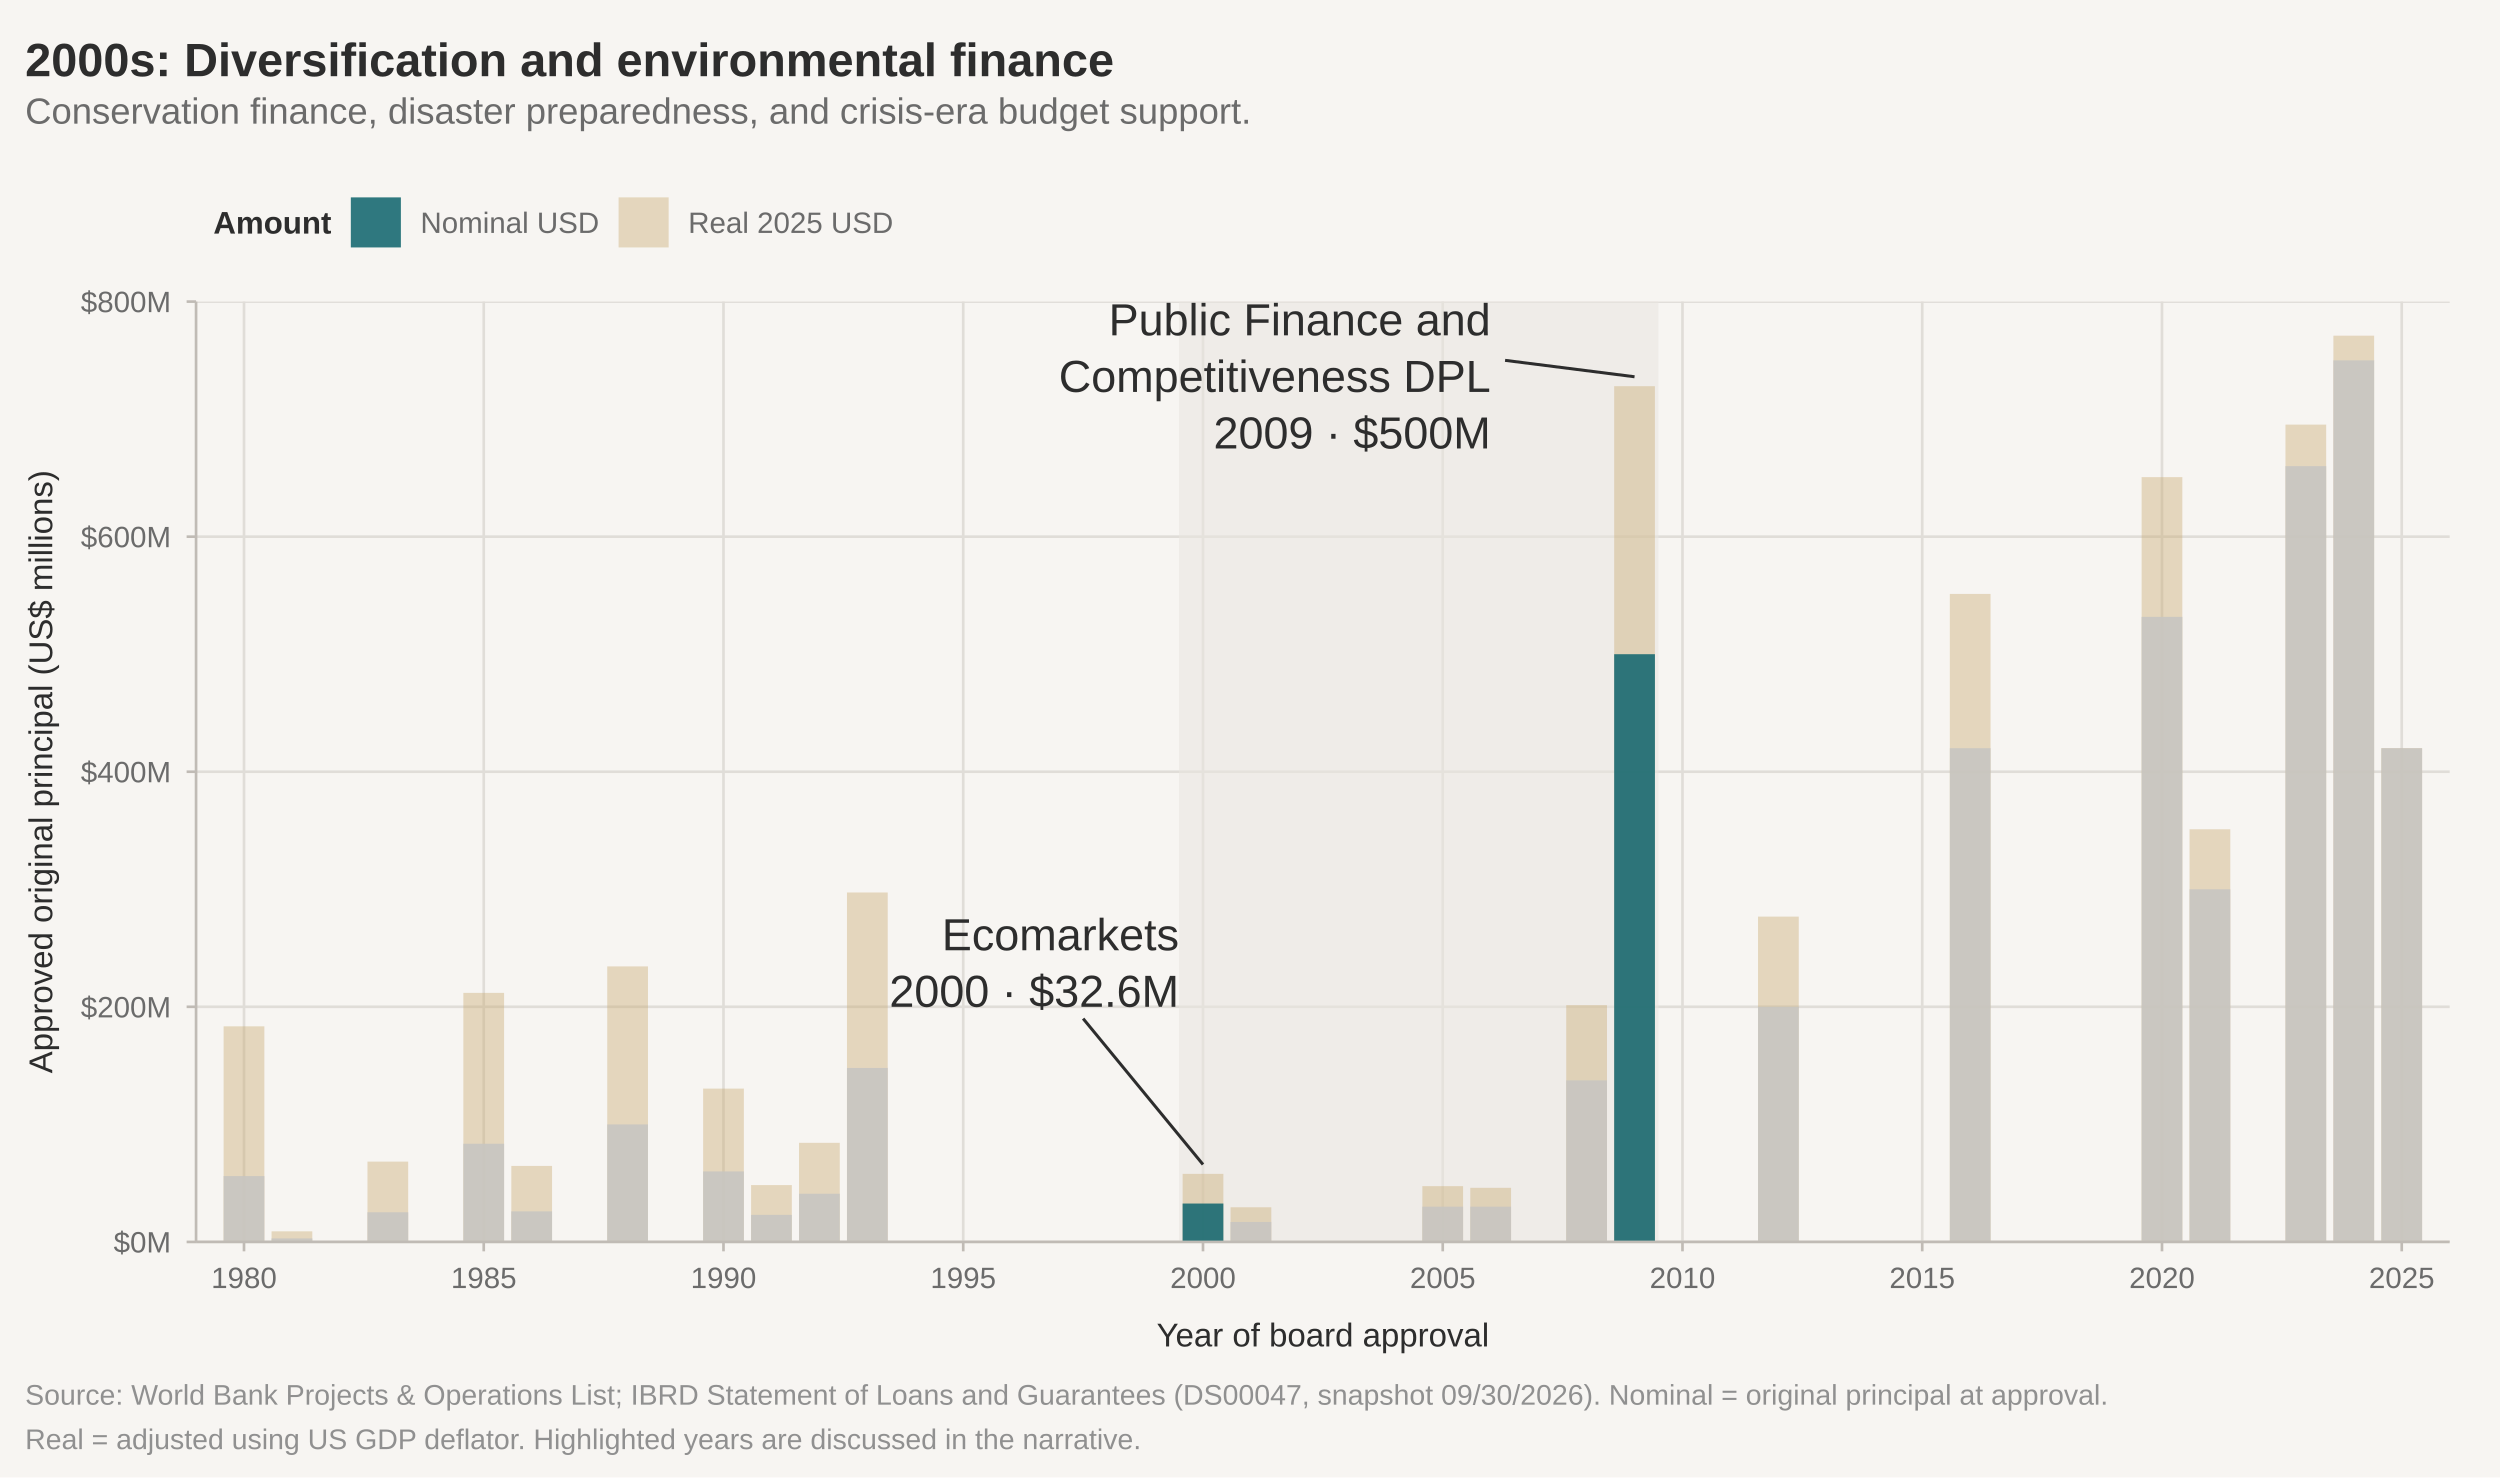
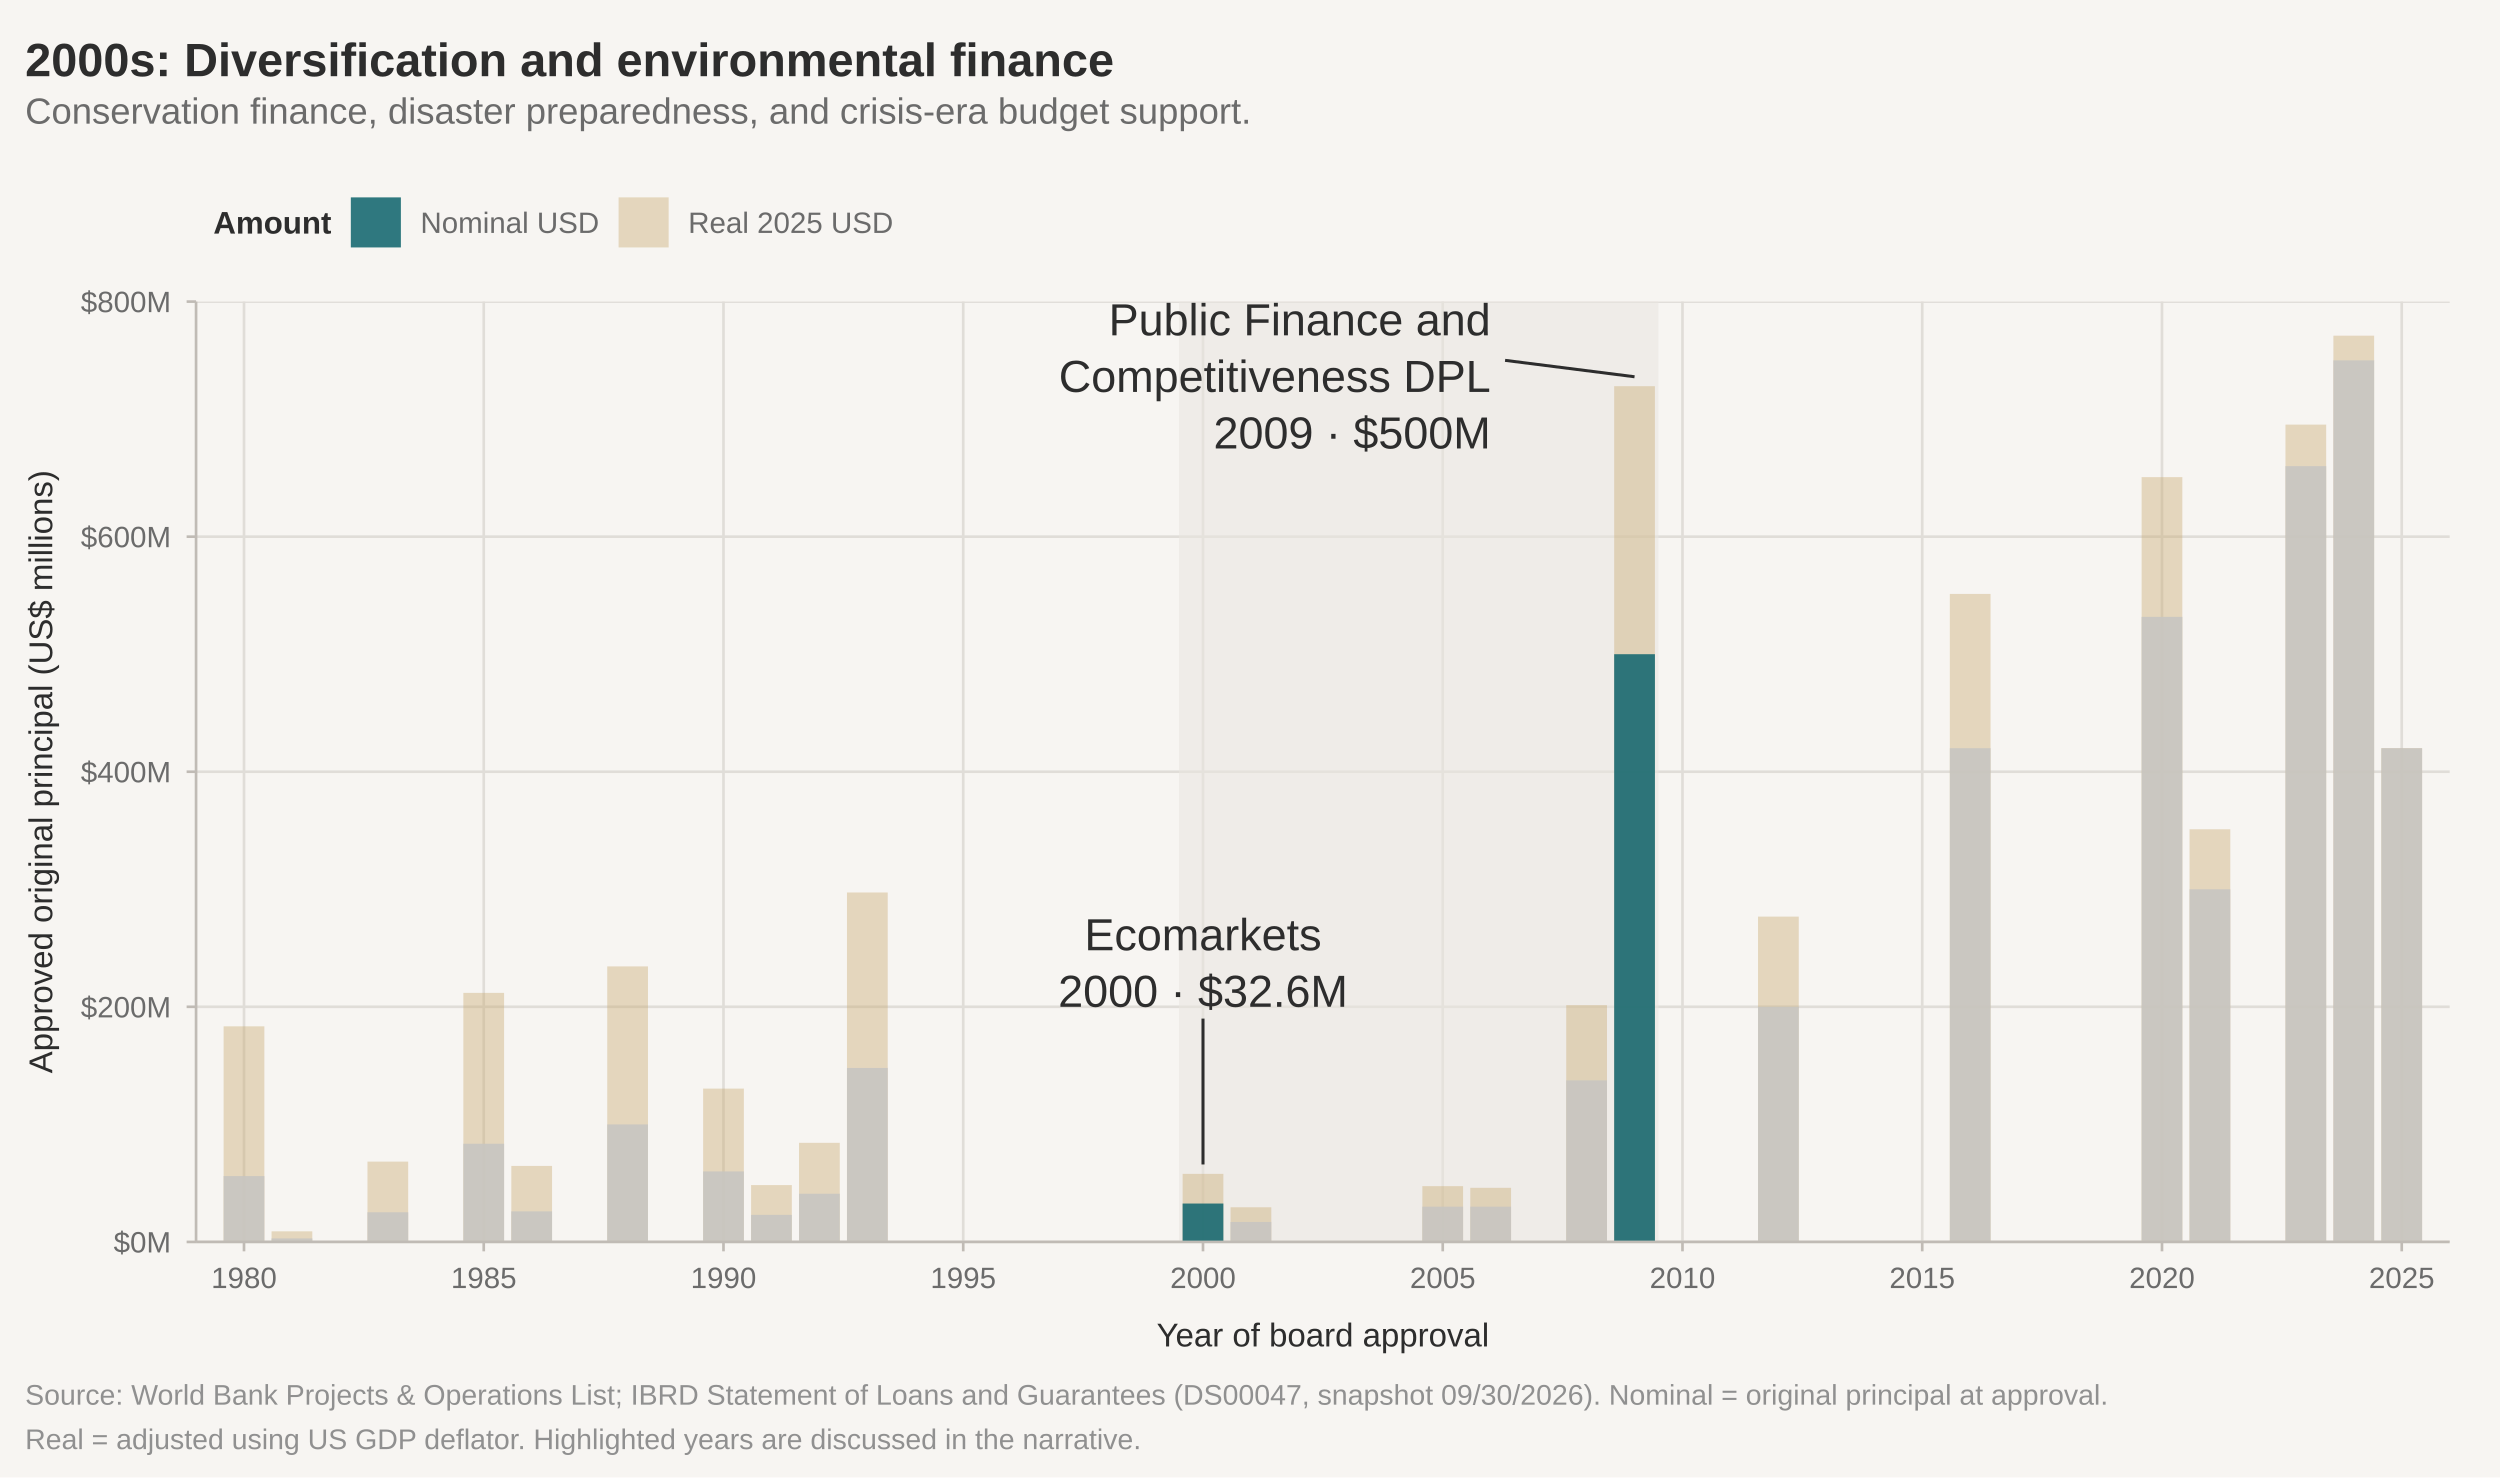
<svg xmlns="http://www.w3.org/2000/svg" class="svglite" width="792.00pt" height="468.00pt" viewBox="0 0 792.00 468.00">
  <defs>
    <style type="text/css">
    .svglite line, .svglite polyline, .svglite polygon, .svglite path, .svglite rect, .svglite circle {
      fill: none;
      stroke: #000000;
      stroke-linecap: round;
      stroke-linejoin: round;
      stroke-miterlimit: 10.00;
    }
    .svglite text {
      white-space: pre;
    }
  </style>
  </defs>
  <rect width="100%" height="100%" style="stroke: none; fill: #F7F5F2;" />
  <defs>
    <clipPath id="cpMC4wMHw3OTIuMDB8MC4wMHw0NjguMDA=">
      <rect x="0.00" y="0.00" width="792.00" height="468.00" />
    </clipPath>
  </defs>
  <g clip-path="url(#cpMC4wMHw3OTIuMDB8MC4wMHw0NjguMDA=)">
    <rect x="0" y="-0" width="792.00" height="468.00" style="stroke-width: 1.07; stroke: none; fill: #F7F5F2;" />
  </g>
  <defs>
    <clipPath id="cpNjIuMTF8Nzc2LjA2fDk1LjU0fDM5My40NA==">
      <rect x="62.11" y="95.54" width="713.95" height="297.90" />
    </clipPath>
  </defs>
  <g clip-path="url(#cpNjIuMTF8Nzc2LjA2fDk1LjU0fDM5My40NA==)">
    <rect x="62.11" y="95.54" width="713.95" height="297.90" style="stroke-width: 1.07; stroke: none; fill: #F7F5F2;" />
    <polyline points="62.11,393.44 776.06,393.44 " style="stroke-width: 0.85; stroke: #E0DDD8; stroke-linecap: butt;" />
    <polyline points="62.11,318.96 776.06,318.96 " style="stroke-width: 0.85; stroke: #E0DDD8; stroke-linecap: butt;" />
    <polyline points="62.11,244.49 776.06,244.49 " style="stroke-width: 0.85; stroke: #E0DDD8; stroke-linecap: butt;" />
    <polyline points="62.11,170.01 776.06,170.01 " style="stroke-width: 0.85; stroke: #E0DDD8; stroke-linecap: butt;" />
    <polyline points="62.11,95.54 776.06,95.54 " style="stroke-width: 0.85; stroke: #E0DDD8; stroke-linecap: butt;" />
    <polyline points="77.30,393.44 77.30,95.54 " style="stroke-width: 0.85; stroke: #E0DDD8; stroke-linecap: butt;" />
    <polyline points="153.25,393.44 153.25,95.54 " style="stroke-width: 0.85; stroke: #E0DDD8; stroke-linecap: butt;" />
    <polyline points="229.20,393.44 229.20,95.54 " style="stroke-width: 0.85; stroke: #E0DDD8; stroke-linecap: butt;" />
    <polyline points="305.15,393.44 305.15,95.54 " style="stroke-width: 0.85; stroke: #E0DDD8; stroke-linecap: butt;" />
    <polyline points="381.11,393.44 381.11,95.54 " style="stroke-width: 0.85; stroke: #E0DDD8; stroke-linecap: butt;" />
    <polyline points="457.06,393.44 457.06,95.54 " style="stroke-width: 0.85; stroke: #E0DDD8; stroke-linecap: butt;" />
    <polyline points="533.01,393.44 533.01,95.54 " style="stroke-width: 0.85; stroke: #E0DDD8; stroke-linecap: butt;" />
    <polyline points="608.96,393.44 608.96,95.54 " style="stroke-width: 0.85; stroke: #E0DDD8; stroke-linecap: butt;" />
    <polyline points="684.92,393.44 684.92,95.54 " style="stroke-width: 0.85; stroke: #E0DDD8; stroke-linecap: butt;" />
    <polyline points="760.87,393.44 760.87,95.54 " style="stroke-width: 0.85; stroke: #E0DDD8; stroke-linecap: butt;" />
    <rect x="373.51" y="95.54" width="151.90" height="297.90" style="stroke-width: 1.07; stroke: none; stroke-linecap: butt; stroke-linejoin: miter; fill: #E8E5E0; fill-opacity: 0.55;" />
    <rect x="70.84" y="325.14" width="12.91" height="68.29" style="stroke-width: 1.07; stroke: none; stroke-linecap: butt; stroke-linejoin: miter; fill: #C9A96E; fill-opacity: 0.40;" />
    <rect x="86.03" y="390.09" width="12.91" height="3.34" style="stroke-width: 1.07; stroke: none; stroke-linecap: butt; stroke-linejoin: miter; fill: #C9A96E; fill-opacity: 0.40;" />
    <rect x="101.22" y="393.44" width="12.91" height="0.00" style="stroke-width: 1.07; stroke: none; stroke-linecap: butt; stroke-linejoin: miter; fill: #C9A96E; fill-opacity: 0.40;" />
    <rect x="116.41" y="367.99" width="12.91" height="25.45" style="stroke-width: 1.07; stroke: none; stroke-linecap: butt; stroke-linejoin: miter; fill: #C9A96E; fill-opacity: 0.40;" />
    <rect x="131.60" y="393.44" width="12.91" height="0.00" style="stroke-width: 1.07; stroke: none; stroke-linecap: butt; stroke-linejoin: miter; fill: #C9A96E; fill-opacity: 0.40;" />
    <rect x="146.79" y="314.55" width="12.91" height="78.88" style="stroke-width: 1.07; stroke: none; stroke-linecap: butt; stroke-linejoin: miter; fill: #C9A96E; fill-opacity: 0.40;" />
    <rect x="161.98" y="369.36" width="12.91" height="24.08" style="stroke-width: 1.07; stroke: none; stroke-linecap: butt; stroke-linejoin: miter; fill: #C9A96E; fill-opacity: 0.40;" />
    <rect x="177.17" y="393.44" width="12.91" height="0.00" style="stroke-width: 1.07; stroke: none; stroke-linecap: butt; stroke-linejoin: miter; fill: #C9A96E; fill-opacity: 0.40;" />
    <rect x="192.37" y="306.15" width="12.91" height="87.29" style="stroke-width: 1.07; stroke: none; stroke-linecap: butt; stroke-linejoin: miter; fill: #C9A96E; fill-opacity: 0.40;" />
    <rect x="207.56" y="393.44" width="12.91" height="0.00" style="stroke-width: 1.07; stroke: none; stroke-linecap: butt; stroke-linejoin: miter; fill: #C9A96E; fill-opacity: 0.40;" />
    <rect x="222.75" y="344.86" width="12.91" height="48.58" style="stroke-width: 1.07; stroke: none; stroke-linecap: butt; stroke-linejoin: miter; fill: #C9A96E; fill-opacity: 0.40;" />
    <rect x="237.94" y="375.42" width="12.91" height="18.01" style="stroke-width: 1.07; stroke: none; stroke-linecap: butt; stroke-linejoin: miter; fill: #C9A96E; fill-opacity: 0.40;" />
    <rect x="253.13" y="362.04" width="12.91" height="31.39" style="stroke-width: 1.07; stroke: none; stroke-linecap: butt; stroke-linejoin: miter; fill: #C9A96E; fill-opacity: 0.40;" />
    <rect x="268.32" y="282.74" width="12.91" height="110.70" style="stroke-width: 1.07; stroke: none; stroke-linecap: butt; stroke-linejoin: miter; fill: #C9A96E; fill-opacity: 0.40;" />
    <rect x="283.51" y="393.44" width="12.91" height="0.00" style="stroke-width: 1.07; stroke: none; stroke-linecap: butt; stroke-linejoin: miter; fill: #C9A96E; fill-opacity: 0.40;" />
    <rect x="298.70" y="393.44" width="12.91" height="0.00" style="stroke-width: 1.07; stroke: none; stroke-linecap: butt; stroke-linejoin: miter; fill: #C9A96E; fill-opacity: 0.40;" />
    <rect x="313.89" y="393.44" width="12.91" height="0.00" style="stroke-width: 1.07; stroke: none; stroke-linecap: butt; stroke-linejoin: miter; fill: #C9A96E; fill-opacity: 0.40;" />
    <rect x="329.08" y="393.44" width="12.91" height="0.00" style="stroke-width: 1.07; stroke: none; stroke-linecap: butt; stroke-linejoin: miter; fill: #C9A96E; fill-opacity: 0.40;" />
    <rect x="344.27" y="393.44" width="12.91" height="0.00" style="stroke-width: 1.07; stroke: none; stroke-linecap: butt; stroke-linejoin: miter; fill: #C9A96E; fill-opacity: 0.40;" />
    <rect x="359.46" y="393.44" width="12.91" height="0.00" style="stroke-width: 1.07; stroke: none; stroke-linecap: butt; stroke-linejoin: miter; fill: #C9A96E; fill-opacity: 0.40;" />
    <rect x="374.65" y="371.89" width="12.91" height="21.54" style="stroke-width: 1.07; stroke: none; stroke-linecap: butt; stroke-linejoin: miter; fill: #C9A96E; fill-opacity: 0.40;" />
    <rect x="389.84" y="382.46" width="12.91" height="10.98" style="stroke-width: 1.07; stroke: none; stroke-linecap: butt; stroke-linejoin: miter; fill: #C9A96E; fill-opacity: 0.40;" />
    <rect x="405.03" y="393.44" width="12.91" height="0.00" style="stroke-width: 1.07; stroke: none; stroke-linecap: butt; stroke-linejoin: miter; fill: #C9A96E; fill-opacity: 0.40;" />
    <rect x="420.22" y="393.44" width="12.91" height="0.00" style="stroke-width: 1.07; stroke: none; stroke-linecap: butt; stroke-linejoin: miter; fill: #C9A96E; fill-opacity: 0.40;" />
    <rect x="435.41" y="393.44" width="12.91" height="0.00" style="stroke-width: 1.07; stroke: none; stroke-linecap: butt; stroke-linejoin: miter; fill: #C9A96E; fill-opacity: 0.40;" />
    <rect x="450.60" y="375.77" width="12.91" height="17.66" style="stroke-width: 1.07; stroke: none; stroke-linecap: butt; stroke-linejoin: miter; fill: #C9A96E; fill-opacity: 0.40;" />
    <rect x="465.79" y="376.30" width="12.91" height="17.13" style="stroke-width: 1.07; stroke: none; stroke-linecap: butt; stroke-linejoin: miter; fill: #C9A96E; fill-opacity: 0.40;" />
    <rect x="480.98" y="393.44" width="12.91" height="0.00" style="stroke-width: 1.07; stroke: none; stroke-linecap: butt; stroke-linejoin: miter; fill: #C9A96E; fill-opacity: 0.40;" />
    <rect x="496.18" y="318.42" width="12.91" height="75.01" style="stroke-width: 1.07; stroke: none; stroke-linecap: butt; stroke-linejoin: miter; fill: #C9A96E; fill-opacity: 0.40;" />
    <rect x="511.37" y="122.34" width="12.91" height="271.10" style="stroke-width: 1.07; stroke: none; stroke-linecap: butt; stroke-linejoin: miter; fill: #C9A96E; fill-opacity: 0.40;" />
    <rect x="526.56" y="393.44" width="12.91" height="0.00" style="stroke-width: 1.07; stroke: none; stroke-linecap: butt; stroke-linejoin: miter; fill: #C9A96E; fill-opacity: 0.40;" />
    <rect x="541.75" y="393.44" width="12.91" height="0.00" style="stroke-width: 1.07; stroke: none; stroke-linecap: butt; stroke-linejoin: miter; fill: #C9A96E; fill-opacity: 0.40;" />
    <rect x="556.94" y="290.38" width="12.91" height="103.05" style="stroke-width: 1.07; stroke: none; stroke-linecap: butt; stroke-linejoin: miter; fill: #C9A96E; fill-opacity: 0.40;" />
    <rect x="572.13" y="393.44" width="12.91" height="0.00" style="stroke-width: 1.07; stroke: none; stroke-linecap: butt; stroke-linejoin: miter; fill: #C9A96E; fill-opacity: 0.40;" />
    <rect x="587.32" y="393.44" width="12.91" height="0.00" style="stroke-width: 1.07; stroke: none; stroke-linecap: butt; stroke-linejoin: miter; fill: #C9A96E; fill-opacity: 0.40;" />
    <rect x="602.51" y="393.44" width="12.91" height="0.00" style="stroke-width: 1.07; stroke: none; stroke-linecap: butt; stroke-linejoin: miter; fill: #C9A96E; fill-opacity: 0.40;" />
    <rect x="617.70" y="188.16" width="12.91" height="205.27" style="stroke-width: 1.07; stroke: none; stroke-linecap: butt; stroke-linejoin: miter; fill: #C9A96E; fill-opacity: 0.40;" />
    <rect x="632.89" y="393.44" width="12.91" height="0.00" style="stroke-width: 1.07; stroke: none; stroke-linecap: butt; stroke-linejoin: miter; fill: #C9A96E; fill-opacity: 0.40;" />
    <rect x="648.08" y="393.44" width="12.91" height="0.00" style="stroke-width: 1.07; stroke: none; stroke-linecap: butt; stroke-linejoin: miter; fill: #C9A96E; fill-opacity: 0.40;" />
    <rect x="663.27" y="393.44" width="12.91" height="0.00" style="stroke-width: 1.07; stroke: none; stroke-linecap: butt; stroke-linejoin: miter; fill: #C9A96E; fill-opacity: 0.40;" />
    <rect x="678.46" y="151.15" width="12.91" height="242.28" style="stroke-width: 1.07; stroke: none; stroke-linecap: butt; stroke-linejoin: miter; fill: #C9A96E; fill-opacity: 0.40;" />
    <rect x="693.65" y="262.71" width="12.91" height="130.73" style="stroke-width: 1.07; stroke: none; stroke-linecap: butt; stroke-linejoin: miter; fill: #C9A96E; fill-opacity: 0.40;" />
    <rect x="708.84" y="393.44" width="12.91" height="0.00" style="stroke-width: 1.07; stroke: none; stroke-linecap: butt; stroke-linejoin: miter; fill: #C9A96E; fill-opacity: 0.40;" />
    <rect x="724.03" y="134.51" width="12.91" height="258.92" style="stroke-width: 1.07; stroke: none; stroke-linecap: butt; stroke-linejoin: miter; fill: #C9A96E; fill-opacity: 0.40;" />
    <rect x="739.22" y="106.33" width="12.91" height="287.10" style="stroke-width: 1.07; stroke: none; stroke-linecap: butt; stroke-linejoin: miter; fill: #C9A96E; fill-opacity: 0.40;" />
    <rect x="754.41" y="237.04" width="12.91" height="156.40" style="stroke-width: 1.07; stroke: none; stroke-linecap: butt; stroke-linejoin: miter; fill: #C9A96E; fill-opacity: 0.40;" />
    <rect x="70.84" y="372.58" width="12.91" height="20.85" style="stroke-width: 1.07; stroke: none; stroke-linecap: butt; stroke-linejoin: miter; fill: #C8C6C1; fill-opacity: 0.90;" />
    <rect x="86.03" y="392.32" width="12.91" height="1.12" style="stroke-width: 1.07; stroke: none; stroke-linecap: butt; stroke-linejoin: miter; fill: #C8C6C1; fill-opacity: 0.90;" />
    <rect x="101.22" y="393.44" width="12.91" height="0.00" style="stroke-width: 1.07; stroke: none; stroke-linecap: butt; stroke-linejoin: miter; fill: #C8C6C1; fill-opacity: 0.90;" />
    <rect x="116.41" y="384.05" width="12.91" height="9.38" style="stroke-width: 1.07; stroke: none; stroke-linecap: butt; stroke-linejoin: miter; fill: #C8C6C1; fill-opacity: 0.90;" />
    <rect x="131.60" y="393.44" width="12.91" height="0.00" style="stroke-width: 1.07; stroke: none; stroke-linecap: butt; stroke-linejoin: miter; fill: #C8C6C1; fill-opacity: 0.90;" />
    <rect x="146.79" y="362.34" width="12.91" height="31.09" style="stroke-width: 1.07; stroke: none; stroke-linecap: butt; stroke-linejoin: miter; fill: #C8C6C1; fill-opacity: 0.90;" />
    <rect x="161.98" y="383.76" width="12.91" height="9.68" style="stroke-width: 1.07; stroke: none; stroke-linecap: butt; stroke-linejoin: miter; fill: #C8C6C1; fill-opacity: 0.90;" />
    <rect x="177.17" y="393.44" width="12.91" height="0.00" style="stroke-width: 1.07; stroke: none; stroke-linecap: butt; stroke-linejoin: miter; fill: #C8C6C1; fill-opacity: 0.90;" />
    <rect x="192.37" y="356.20" width="12.91" height="37.24" style="stroke-width: 1.07; stroke: none; stroke-linecap: butt; stroke-linejoin: miter; fill: #C8C6C1; fill-opacity: 0.90;" />
    <rect x="207.56" y="393.44" width="12.91" height="0.00" style="stroke-width: 1.07; stroke: none; stroke-linecap: butt; stroke-linejoin: miter; fill: #C8C6C1; fill-opacity: 0.90;" />
    <rect x="222.75" y="371.09" width="12.91" height="22.34" style="stroke-width: 1.07; stroke: none; stroke-linecap: butt; stroke-linejoin: miter; fill: #C8C6C1; fill-opacity: 0.90;" />
    <rect x="237.94" y="384.87" width="12.91" height="8.56" style="stroke-width: 1.07; stroke: none; stroke-linecap: butt; stroke-linejoin: miter; fill: #C8C6C1; fill-opacity: 0.90;" />
    <rect x="253.13" y="378.17" width="12.91" height="15.27" style="stroke-width: 1.07; stroke: none; stroke-linecap: butt; stroke-linejoin: miter; fill: #C8C6C1; fill-opacity: 0.90;" />
    <rect x="268.32" y="338.33" width="12.91" height="55.11" style="stroke-width: 1.07; stroke: none; stroke-linecap: butt; stroke-linejoin: miter; fill: #C8C6C1; fill-opacity: 0.90;" />
    <rect x="283.51" y="393.44" width="12.91" height="0.00" style="stroke-width: 1.07; stroke: none; stroke-linecap: butt; stroke-linejoin: miter; fill: #C8C6C1; fill-opacity: 0.90;" />
    <rect x="298.70" y="393.44" width="12.91" height="0.00" style="stroke-width: 1.07; stroke: none; stroke-linecap: butt; stroke-linejoin: miter; fill: #C8C6C1; fill-opacity: 0.90;" />
    <rect x="313.89" y="393.44" width="12.91" height="0.00" style="stroke-width: 1.07; stroke: none; stroke-linecap: butt; stroke-linejoin: miter; fill: #C8C6C1; fill-opacity: 0.90;" />
    <rect x="329.08" y="393.44" width="12.91" height="0.00" style="stroke-width: 1.07; stroke: none; stroke-linecap: butt; stroke-linejoin: miter; fill: #C8C6C1; fill-opacity: 0.90;" />
    <rect x="344.27" y="393.44" width="12.91" height="0.00" style="stroke-width: 1.07; stroke: none; stroke-linecap: butt; stroke-linejoin: miter; fill: #C8C6C1; fill-opacity: 0.90;" />
    <rect x="359.46" y="393.44" width="12.91" height="0.00" style="stroke-width: 1.07; stroke: none; stroke-linecap: butt; stroke-linejoin: miter; fill: #C8C6C1; fill-opacity: 0.90;" />
    <rect x="374.65" y="381.29" width="12.91" height="12.15" style="stroke-width: 1.07; stroke: none; stroke-linecap: butt; stroke-linejoin: miter; fill: #1A6B72; fill-opacity: 0.90;" />
    <rect x="389.84" y="387.11" width="12.91" height="6.33" style="stroke-width: 1.07; stroke: none; stroke-linecap: butt; stroke-linejoin: miter; fill: #C8C6C1; fill-opacity: 0.90;" />
    <rect x="405.03" y="393.44" width="12.91" height="0.00" style="stroke-width: 1.07; stroke: none; stroke-linecap: butt; stroke-linejoin: miter; fill: #C8C6C1; fill-opacity: 0.90;" />
    <rect x="420.22" y="393.44" width="12.91" height="0.00" style="stroke-width: 1.07; stroke: none; stroke-linecap: butt; stroke-linejoin: miter; fill: #C8C6C1; fill-opacity: 0.90;" />
    <rect x="435.41" y="393.44" width="12.91" height="0.00" style="stroke-width: 1.07; stroke: none; stroke-linecap: butt; stroke-linejoin: miter; fill: #C8C6C1; fill-opacity: 0.90;" />
    <rect x="450.60" y="382.27" width="12.91" height="11.17" style="stroke-width: 1.07; stroke: none; stroke-linecap: butt; stroke-linejoin: miter; fill: #C8C6C1; fill-opacity: 0.90;" />
    <rect x="465.79" y="382.27" width="12.91" height="11.17" style="stroke-width: 1.07; stroke: none; stroke-linecap: butt; stroke-linejoin: miter; fill: #C8C6C1; fill-opacity: 0.90;" />
    <rect x="480.98" y="393.44" width="12.91" height="0.00" style="stroke-width: 1.07; stroke: none; stroke-linecap: butt; stroke-linejoin: miter; fill: #C8C6C1; fill-opacity: 0.90;" />
    <rect x="496.18" y="342.24" width="12.91" height="51.20" style="stroke-width: 1.07; stroke: none; stroke-linecap: butt; stroke-linejoin: miter; fill: #C8C6C1; fill-opacity: 0.90;" />
    <rect x="511.37" y="207.25" width="12.91" height="186.19" style="stroke-width: 1.07; stroke: none; stroke-linecap: butt; stroke-linejoin: miter; fill: #1A6B72; fill-opacity: 0.90;" />
    <rect x="526.56" y="393.44" width="12.91" height="0.00" style="stroke-width: 1.07; stroke: none; stroke-linecap: butt; stroke-linejoin: miter; fill: #C8C6C1; fill-opacity: 0.90;" />
    <rect x="541.75" y="393.44" width="12.91" height="0.00" style="stroke-width: 1.07; stroke: none; stroke-linecap: butt; stroke-linejoin: miter; fill: #C8C6C1; fill-opacity: 0.90;" />
    <rect x="556.94" y="318.96" width="12.91" height="74.48" style="stroke-width: 1.07; stroke: none; stroke-linecap: butt; stroke-linejoin: miter; fill: #C8C6C1; fill-opacity: 0.90;" />
    <rect x="572.13" y="393.44" width="12.91" height="0.00" style="stroke-width: 1.07; stroke: none; stroke-linecap: butt; stroke-linejoin: miter; fill: #C8C6C1; fill-opacity: 0.90;" />
    <rect x="587.32" y="393.44" width="12.91" height="0.00" style="stroke-width: 1.07; stroke: none; stroke-linecap: butt; stroke-linejoin: miter; fill: #C8C6C1; fill-opacity: 0.90;" />
    <rect x="602.51" y="393.44" width="12.91" height="0.00" style="stroke-width: 1.07; stroke: none; stroke-linecap: butt; stroke-linejoin: miter; fill: #C8C6C1; fill-opacity: 0.90;" />
    <rect x="617.70" y="237.04" width="12.91" height="156.40" style="stroke-width: 1.07; stroke: none; stroke-linecap: butt; stroke-linejoin: miter; fill: #C8C6C1; fill-opacity: 0.90;" />
    <rect x="632.89" y="393.44" width="12.91" height="0.00" style="stroke-width: 1.07; stroke: none; stroke-linecap: butt; stroke-linejoin: miter; fill: #C8C6C1; fill-opacity: 0.90;" />
    <rect x="648.08" y="393.44" width="12.91" height="0.00" style="stroke-width: 1.07; stroke: none; stroke-linecap: butt; stroke-linejoin: miter; fill: #C8C6C1; fill-opacity: 0.90;" />
    <rect x="663.27" y="393.44" width="12.91" height="0.00" style="stroke-width: 1.07; stroke: none; stroke-linecap: butt; stroke-linejoin: miter; fill: #C8C6C1; fill-opacity: 0.90;" />
    <rect x="678.46" y="195.43" width="12.91" height="198.01" style="stroke-width: 1.07; stroke: none; stroke-linecap: butt; stroke-linejoin: miter; fill: #C8C6C1; fill-opacity: 0.90;" />
    <rect x="693.65" y="281.72" width="12.91" height="111.71" style="stroke-width: 1.07; stroke: none; stroke-linecap: butt; stroke-linejoin: miter; fill: #C8C6C1; fill-opacity: 0.90;" />
    <rect x="708.84" y="393.44" width="12.91" height="0.00" style="stroke-width: 1.07; stroke: none; stroke-linecap: butt; stroke-linejoin: miter; fill: #C8C6C1; fill-opacity: 0.90;" />
    <rect x="724.03" y="147.67" width="12.91" height="245.77" style="stroke-width: 1.07; stroke: none; stroke-linecap: butt; stroke-linejoin: miter; fill: #C8C6C1; fill-opacity: 0.90;" />
    <rect x="739.22" y="114.16" width="12.91" height="279.28" style="stroke-width: 1.07; stroke: none; stroke-linecap: butt; stroke-linejoin: miter; fill: #C8C6C1; fill-opacity: 0.90;" />
    <rect x="754.41" y="237.04" width="12.91" height="156.40" style="stroke-width: 1.07; stroke: none; stroke-linecap: butt; stroke-linejoin: miter; fill: #C8C6C1; fill-opacity: 0.90;" />
-     <line x1="381.11" y1="368.91" x2="343.13" y2="322.69" style="stroke-width: 0.96; stroke: #2D2D2D; stroke-linecap: butt;" />
+     <line x1="381.11" y1="368.91" x2="381.11" y2="322.69" style="stroke-width: 0.96; stroke: #2D2D2D; stroke-linecap: butt;" />
    <line x1="517.82" y1="119.36" x2="476.81" y2="114.16" style="stroke-width: 0.96; stroke: #2D2D2D; stroke-linecap: butt;" />
-     <text x="373.51" y="301.04" text-anchor="end" style="font-size: 14.23px;fill: #2D2D2D; font-family: &quot;Arial&quot;;" textLength="75.07px" lengthAdjust="spacingAndGlyphs">Ecomarkets</text>
-     <text x="373.51" y="318.96" text-anchor="end" style="font-size: 14.23px;fill: #2D2D2D; font-family: &quot;Arial&quot;;" textLength="91.68px" lengthAdjust="spacingAndGlyphs">2000 · $32.6M</text>
+     <text x="381.11" y="301.04" text-anchor="middle" style="font-size: 14.23px;fill: #2D2D2D; font-family: &quot;Arial&quot;;" textLength="75.07px" lengthAdjust="spacingAndGlyphs">Ecomarkets</text>
+     <text x="381.11" y="318.96" text-anchor="middle" style="font-size: 14.23px;fill: #2D2D2D; font-family: &quot;Arial&quot;;" textLength="91.68px" lengthAdjust="spacingAndGlyphs">2000 · $32.6M</text>
    <text x="472.25" y="106.23" text-anchor="end" style="font-size: 14.23px;fill: #2D2D2D; font-family: &quot;Arial&quot;;" textLength="124.88px" lengthAdjust="spacingAndGlyphs">Public Finance and </text>
    <text x="472.25" y="124.16" text-anchor="end" style="font-size: 14.23px;fill: #2D2D2D; font-family: &quot;Arial&quot;;" textLength="136.72px" lengthAdjust="spacingAndGlyphs">Competitiveness DPL</text>
    <text x="472.25" y="142.08" text-anchor="end" style="font-size: 14.23px;fill: #2D2D2D; font-family: &quot;Arial&quot;;" textLength="87.73px" lengthAdjust="spacingAndGlyphs">2009 · $500M</text>
  </g>
  <g clip-path="url(#cpMC4wMHw3OTIuMDB8MC4wMHw0NjguMDA=)">
    <polyline points="62.11,393.44 62.11,95.54 " style="stroke-width: 0.85; stroke: #C0BBB5; stroke-linecap: butt;" />
    <text x="54.19" y="396.78" text-anchor="end" style="font-size: 9.35px;fill: #6B6B6B; font-family: &quot;Arial&quot;;" textLength="18.18px" lengthAdjust="spacingAndGlyphs">$0M</text>
    <text x="54.19" y="322.31" text-anchor="end" style="font-size: 9.35px;fill: #6B6B6B; font-family: &quot;Arial&quot;;" textLength="28.58px" lengthAdjust="spacingAndGlyphs">$200M</text>
    <text x="54.19" y="247.83" text-anchor="end" style="font-size: 9.35px;fill: #6B6B6B; font-family: &quot;Arial&quot;;" textLength="28.58px" lengthAdjust="spacingAndGlyphs">$400M</text>
    <text x="54.19" y="173.36" text-anchor="end" style="font-size: 9.35px;fill: #6B6B6B; font-family: &quot;Arial&quot;;" textLength="28.58px" lengthAdjust="spacingAndGlyphs">$600M</text>
    <text x="54.19" y="98.88" text-anchor="end" style="font-size: 9.35px;fill: #6B6B6B; font-family: &quot;Arial&quot;;" textLength="28.58px" lengthAdjust="spacingAndGlyphs">$800M</text>
    <polyline points="59.12,393.44 62.11,393.44 " style="stroke-width: 0.85; stroke: #C0BBB5; stroke-linecap: butt;" />
    <polyline points="59.12,318.96 62.11,318.96 " style="stroke-width: 0.85; stroke: #C0BBB5; stroke-linecap: butt;" />
    <polyline points="59.12,244.49 62.11,244.49 " style="stroke-width: 0.85; stroke: #C0BBB5; stroke-linecap: butt;" />
    <polyline points="59.12,170.01 62.11,170.01 " style="stroke-width: 0.85; stroke: #C0BBB5; stroke-linecap: butt;" />
    <polyline points="59.12,95.54 62.11,95.54 " style="stroke-width: 0.85; stroke: #C0BBB5; stroke-linecap: butt;" />
    <polyline points="62.11,393.44 776.06,393.44 " style="stroke-width: 0.85; stroke: #C0BBB5; stroke-linecap: butt;" />
    <polyline points="77.30,396.43 77.30,393.44 " style="stroke-width: 0.85; stroke: #C0BBB5; stroke-linecap: butt;" />
    <polyline points="153.25,396.43 153.25,393.44 " style="stroke-width: 0.85; stroke: #C0BBB5; stroke-linecap: butt;" />
    <polyline points="229.20,396.43 229.20,393.44 " style="stroke-width: 0.85; stroke: #C0BBB5; stroke-linecap: butt;" />
    <polyline points="305.15,396.43 305.15,393.44 " style="stroke-width: 0.85; stroke: #C0BBB5; stroke-linecap: butt;" />
    <polyline points="381.11,396.43 381.11,393.44 " style="stroke-width: 0.85; stroke: #C0BBB5; stroke-linecap: butt;" />
    <polyline points="457.06,396.43 457.06,393.44 " style="stroke-width: 0.85; stroke: #C0BBB5; stroke-linecap: butt;" />
    <polyline points="533.01,396.43 533.01,393.44 " style="stroke-width: 0.85; stroke: #C0BBB5; stroke-linecap: butt;" />
    <polyline points="608.96,396.43 608.96,393.44 " style="stroke-width: 0.85; stroke: #C0BBB5; stroke-linecap: butt;" />
    <polyline points="684.92,396.43 684.92,393.44 " style="stroke-width: 0.85; stroke: #C0BBB5; stroke-linecap: butt;" />
    <polyline points="760.87,396.43 760.87,393.44 " style="stroke-width: 0.85; stroke: #C0BBB5; stroke-linecap: butt;" />
    <text x="77.30" y="408.05" text-anchor="middle" style="font-size: 9.35px;fill: #6B6B6B; font-family: &quot;Arial&quot;;" textLength="20.79px" lengthAdjust="spacingAndGlyphs">1980</text>
    <text x="153.25" y="408.05" text-anchor="middle" style="font-size: 9.35px;fill: #6B6B6B; font-family: &quot;Arial&quot;;" textLength="20.79px" lengthAdjust="spacingAndGlyphs">1985</text>
    <text x="229.20" y="408.05" text-anchor="middle" style="font-size: 9.35px;fill: #6B6B6B; font-family: &quot;Arial&quot;;" textLength="20.79px" lengthAdjust="spacingAndGlyphs">1990</text>
    <text x="305.15" y="408.05" text-anchor="middle" style="font-size: 9.35px;fill: #6B6B6B; font-family: &quot;Arial&quot;;" textLength="20.79px" lengthAdjust="spacingAndGlyphs">1995</text>
    <text x="381.11" y="408.05" text-anchor="middle" style="font-size: 9.35px;fill: #6B6B6B; font-family: &quot;Arial&quot;;" textLength="20.79px" lengthAdjust="spacingAndGlyphs">2000</text>
    <text x="457.06" y="408.05" text-anchor="middle" style="font-size: 9.35px;fill: #6B6B6B; font-family: &quot;Arial&quot;;" textLength="20.79px" lengthAdjust="spacingAndGlyphs">2005</text>
    <text x="533.01" y="408.05" text-anchor="middle" style="font-size: 9.35px;fill: #6B6B6B; font-family: &quot;Arial&quot;;" textLength="20.79px" lengthAdjust="spacingAndGlyphs">2010</text>
    <text x="608.96" y="408.05" text-anchor="middle" style="font-size: 9.35px;fill: #6B6B6B; font-family: &quot;Arial&quot;;" textLength="20.79px" lengthAdjust="spacingAndGlyphs">2015</text>
    <text x="684.92" y="408.05" text-anchor="middle" style="font-size: 9.35px;fill: #6B6B6B; font-family: &quot;Arial&quot;;" textLength="20.79px" lengthAdjust="spacingAndGlyphs">2020</text>
    <text x="760.87" y="408.05" text-anchor="middle" style="font-size: 9.35px;fill: #6B6B6B; font-family: &quot;Arial&quot;;" textLength="20.79px" lengthAdjust="spacingAndGlyphs">2025</text>
    <text x="419.08" y="426.55" text-anchor="middle" style="font-size: 10.45px;fill: #2D2D2D; font-family: &quot;Arial&quot;;" textLength="105.22px" lengthAdjust="spacingAndGlyphs">Year of board approval</text>
    <text transform="translate(16.54,244.49) rotate(-90)" text-anchor="middle" style="font-size: 10.45px;fill: #2D2D2D; font-family: &quot;Arial&quot;;" textLength="190.85px" lengthAdjust="spacingAndGlyphs">Approved original principal (US$ millions)</text>
    <rect x="62.11" y="56.34" width="226.33" height="28.24" style="stroke-width: 1.07; stroke: none; fill: #F7F5F2;" />
    <text x="67.59" y="74.00" style="font-size: 9.90px; font-weight: bold;fill: #2D2D2D; font-family: &quot;Arial&quot;;" textLength="37.36px" lengthAdjust="spacingAndGlyphs">Amount</text>
    <rect x="110.43" y="61.82" width="17.28" height="17.28" style="stroke-width: 1.07; stroke: none; fill: #F7F5F2;" />
    <rect x="111.14" y="62.53" width="15.86" height="15.86" style="stroke-width: 1.07; stroke: none; stroke-linecap: butt; stroke-linejoin: miter; fill: #1A6B72; fill-opacity: 0.90;" />
    <rect x="195.26" y="61.82" width="17.28" height="17.28" style="stroke-width: 1.07; stroke: none; fill: #F7F5F2;" />
    <rect x="195.97" y="62.53" width="15.86" height="15.86" style="stroke-width: 1.07; stroke: none; stroke-linecap: butt; stroke-linejoin: miter; fill: #C9A96E; fill-opacity: 0.40;" />
    <text x="133.19" y="73.80" style="font-size: 9.35px;fill: #6B6B6B; font-family: &quot;Arial&quot;;" textLength="56.60px" lengthAdjust="spacingAndGlyphs">Nominal USD</text>
    <text x="218.02" y="73.80" style="font-size: 9.35px;fill: #6B6B6B; font-family: &quot;Arial&quot;;" textLength="64.94px" lengthAdjust="spacingAndGlyphs">Real 2025 USD</text>
    <text x="7.97" y="39.18" style="font-size: 11.55px;fill: #6B6B6B; font-family: &quot;Arial&quot;;" textLength="388.38px" lengthAdjust="spacingAndGlyphs">Conservation finance, disaster preparedness, and crisis-era budget support.</text>
    <text x="7.97" y="24.15" style="font-size: 14.85px; font-weight: bold;fill: #2D2D2D; font-family: &quot;Arial&quot;;" textLength="344.95px" lengthAdjust="spacingAndGlyphs">2000s: Diversification and environmental finance</text>
    <text x="7.97" y="445.01" style="font-size: 9.02px;fill: #909090; font-family: &quot;Arial&quot;;" textLength="659.38px" lengthAdjust="spacingAndGlyphs">Source: World Bank Projects &amp; Operations List; IBRD Statement of Loans and Guarantees (DS00047, snapshot 09/30/2026). Nominal = original principal at approval.</text>
    <text x="7.97" y="459.08" style="font-size: 9.02px;fill: #909090; font-family: &quot;Arial&quot;;" textLength="353.28px" lengthAdjust="spacingAndGlyphs">Real = adjusted using US GDP deflator. Highlighted years are discussed in the narrative.</text>
  </g>
</svg>
